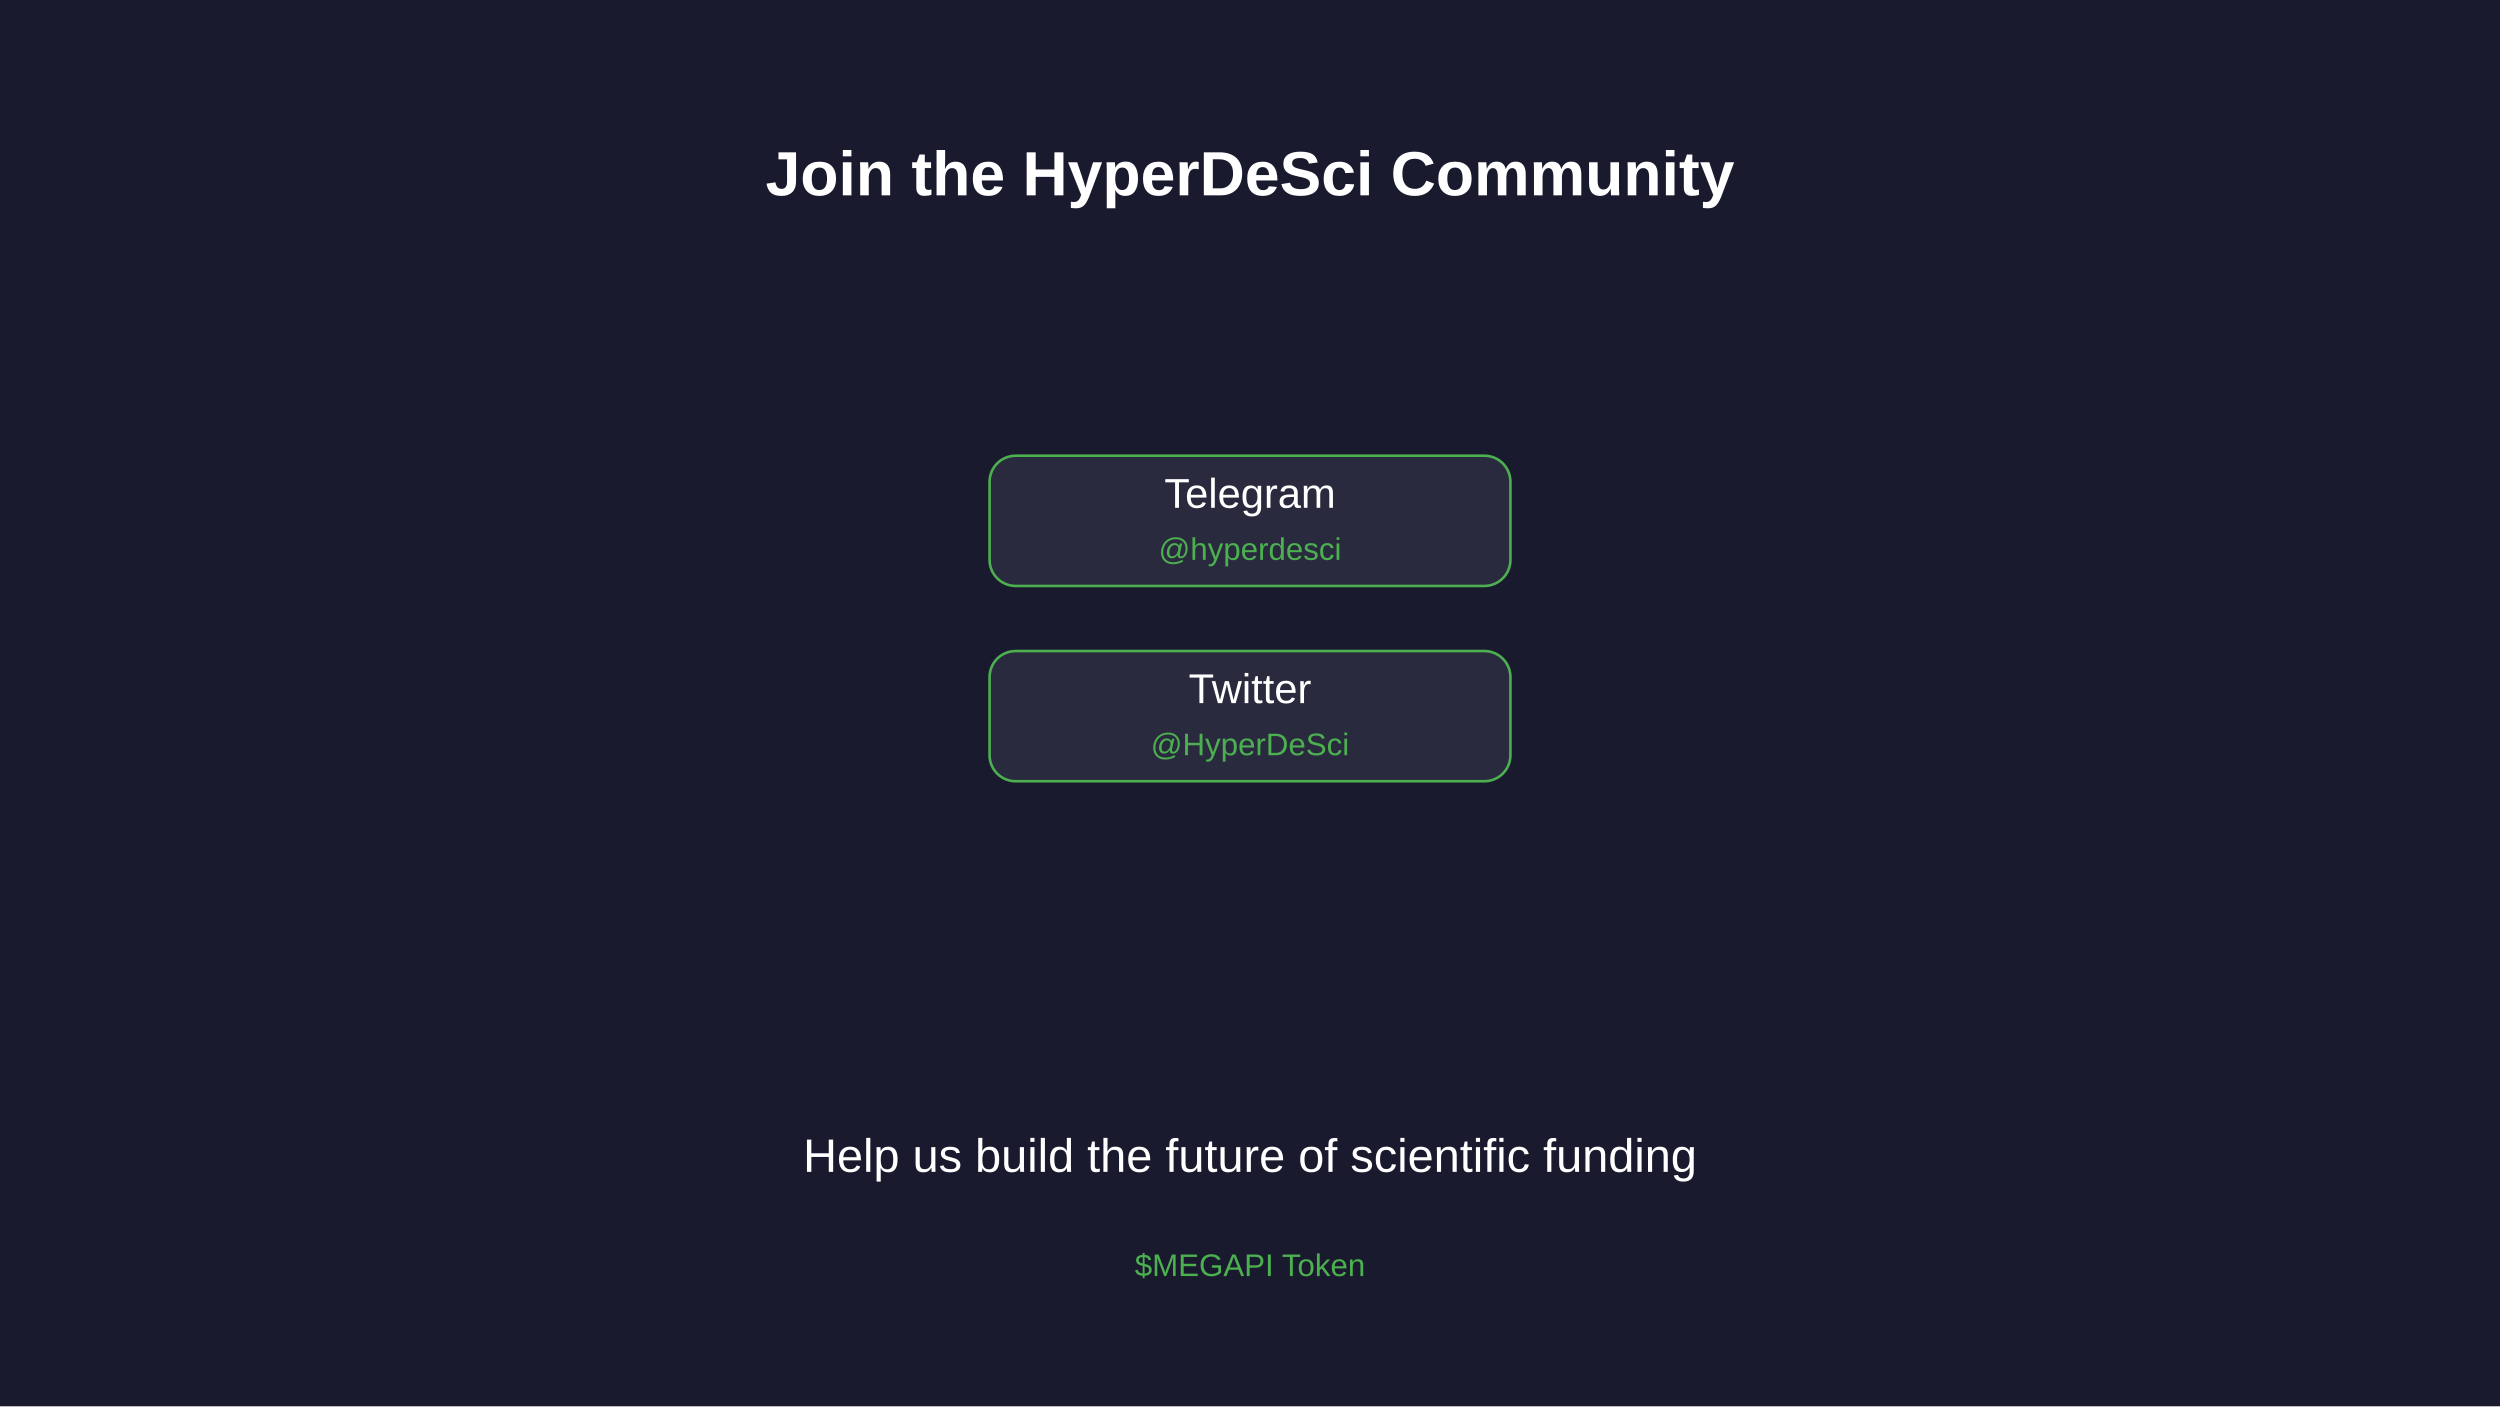
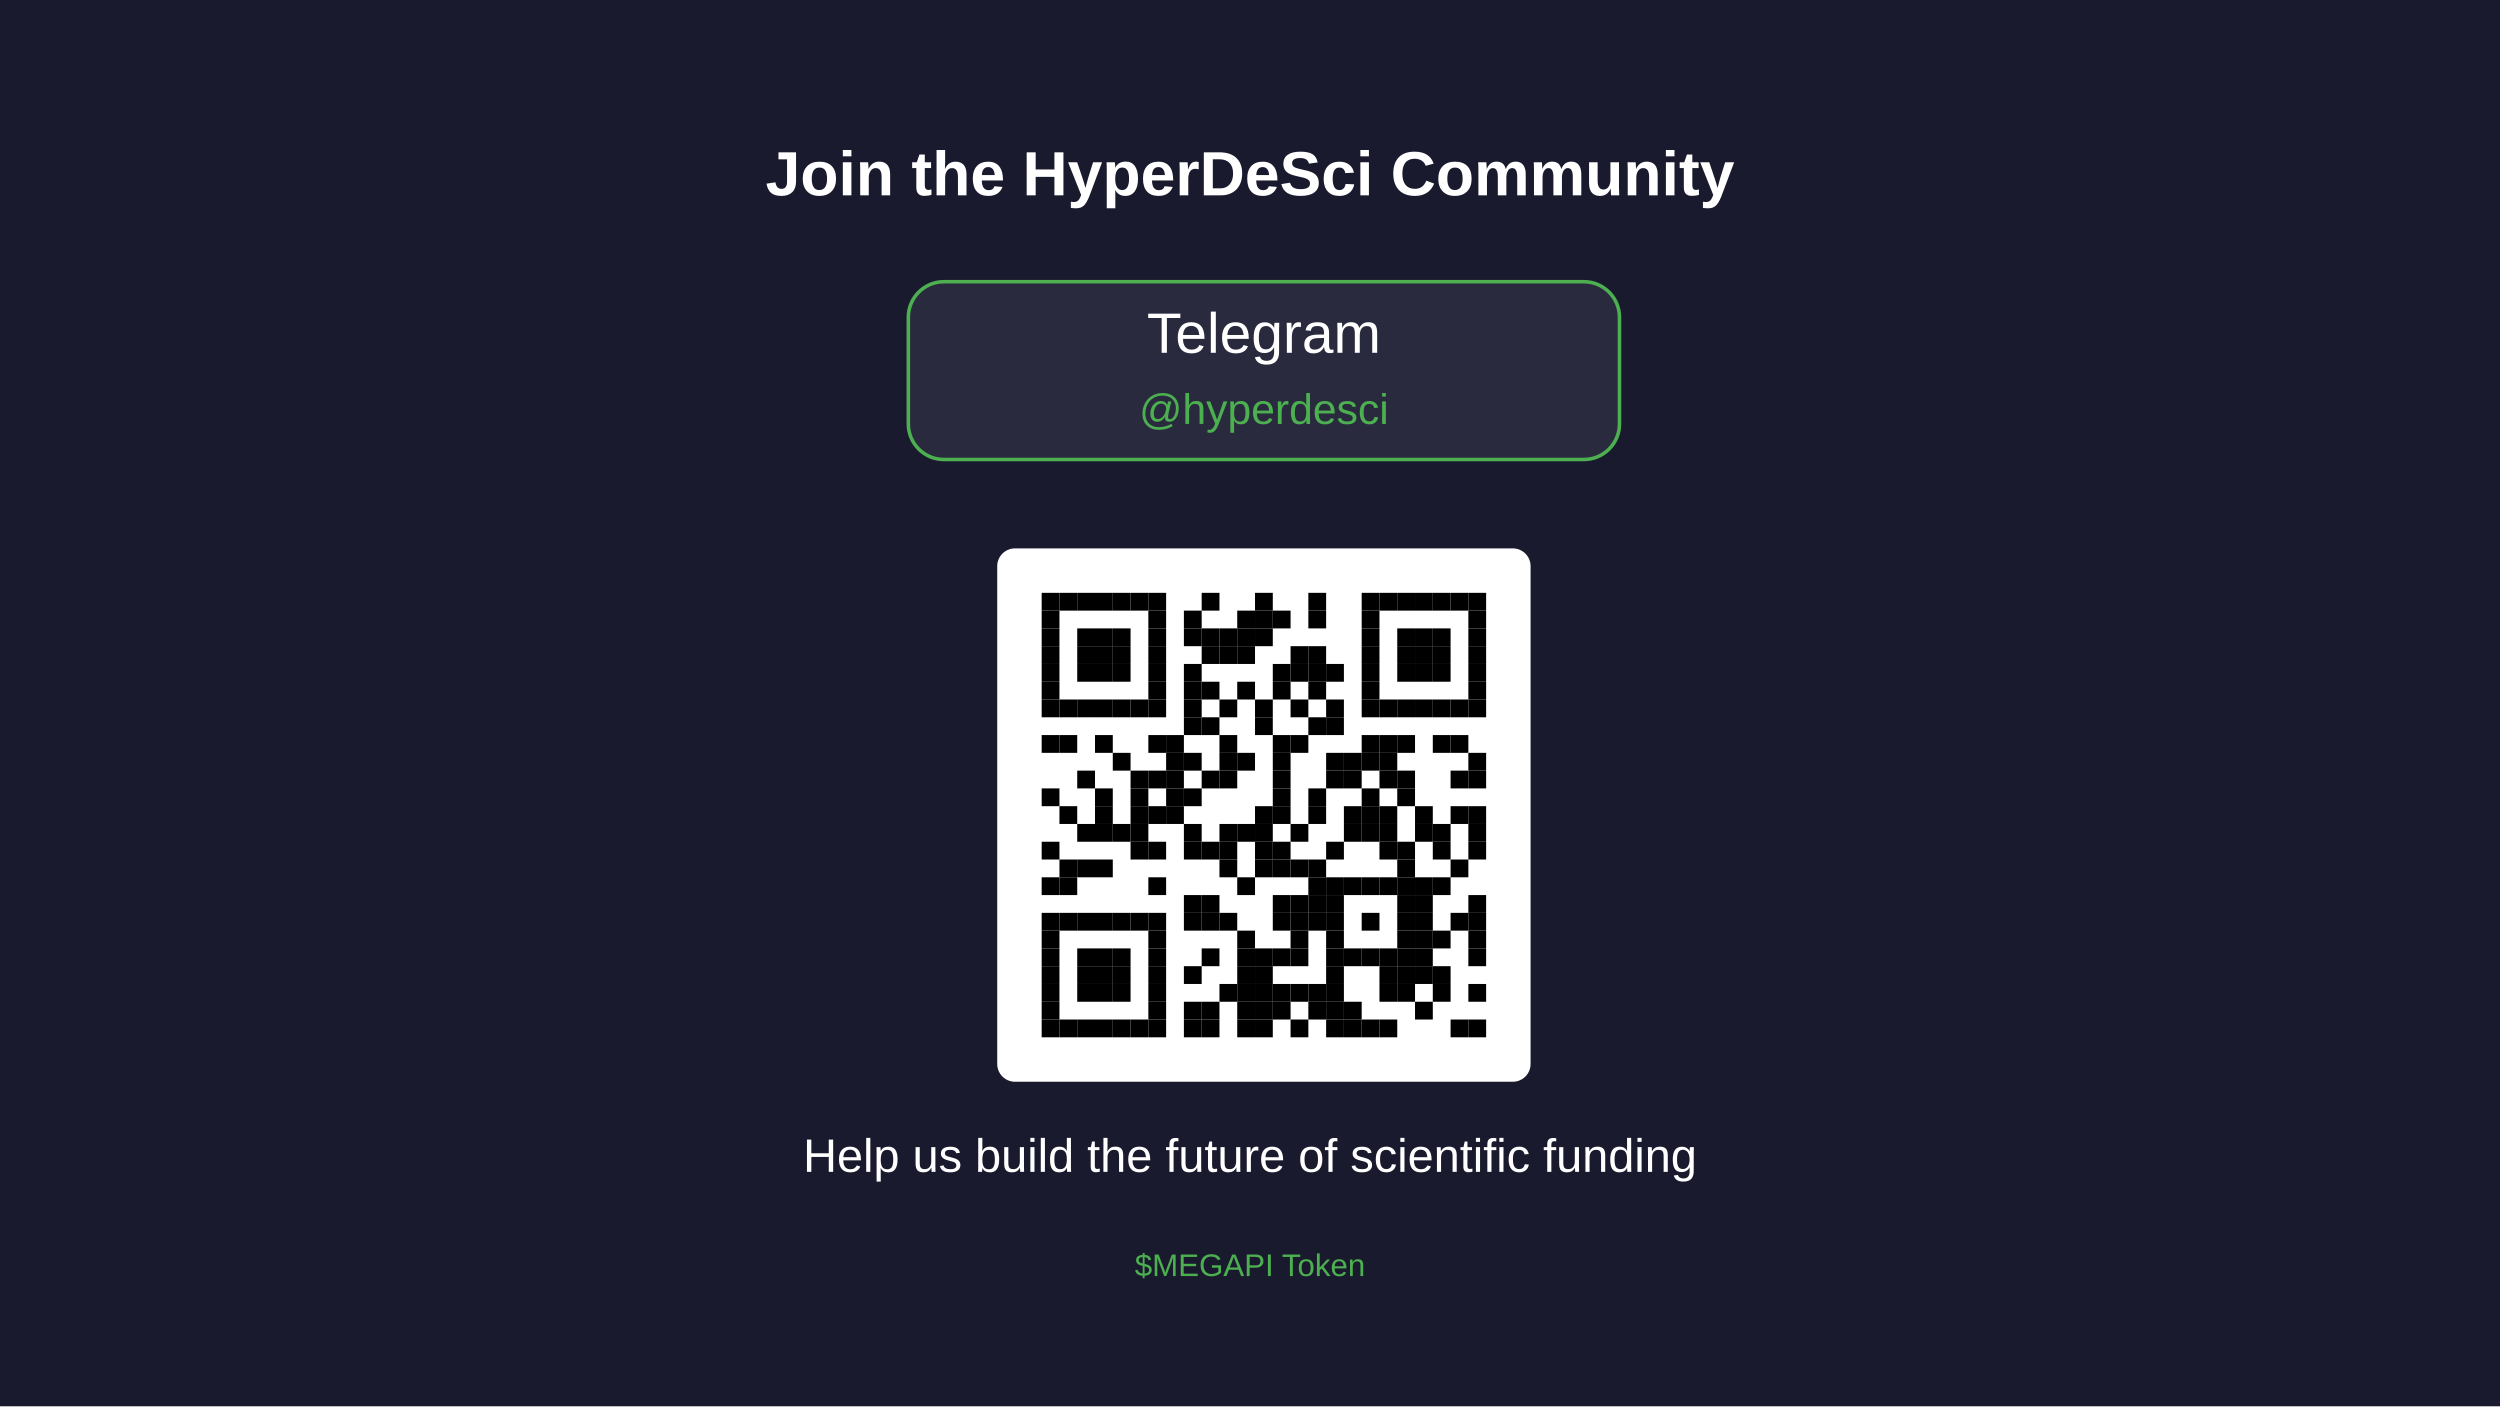
- <svg xmlns="http://www.w3.org/2000/svg" width="1920" height="1080" viewBox="0 0 1920 1080">
-   <rect width="100%" height="100%" fill="#1a1a2e" />
-   <text x="960" y="150" font-family="Arial, sans-serif" font-size="48" fill="#ffffff" text-anchor="middle" font-weight="bold">
+ <svg xmlns="http://www.w3.org/2000/svg" width="1920" height="1080" viewBox="0 0 1920 1080" version="1.1" id="svg333">
+   <defs id="defs333" />
+   <rect width="100%" height="100%" fill="#1a1a2e" id="rect1" />
+   <text x="960" y="150" font-family="Arial, sans-serif" font-size="48" fill="#ffffff" text-anchor="middle" font-weight="bold" id="text1">
        Join the HyperDeSci Community
    </text>
-   <g transform="translate(960,400)">
-     <g transform="translate(0,0)">
-       <rect x="-200" y="-50" width="400" height="100" rx="20" fill="#2a2a3e" stroke="#4CAF50" stroke-width="2" />
-       <text x="0" y="-10" font-family="Arial, sans-serif" font-size="32" fill="#ffffff" text-anchor="middle">Telegram</text>
-       <text x="0" y="30" font-family="Arial, sans-serif" font-size="24" fill="#4CAF50" text-anchor="middle">@hyperdesci</text>
+   <g transform="matrix(1.365404,0,0,1.365404,970.6782,284.6239)" id="g332">
+     <g id="g3">
+       <rect x="-200" y="-50" width="400" height="100" rx="20" fill="#2a2a3e" stroke="#4caf50" stroke-width="2" id="rect2" />
+       <text x="0" y="-10" font-family="Arial, sans-serif" font-size="32px" fill="#ffffff" text-anchor="middle" id="text2">Telegram</text>
+       <text x="0" y="30" font-family="Arial, sans-serif" font-size="24px" fill="#4caf50" text-anchor="middle" id="text3">@hyperdesci</text>
    </g>
-     <g transform="translate(0,150)">
-       <rect x="-200" y="-50" width="400" height="100" rx="20" fill="#2a2a3e" stroke="#4CAF50" stroke-width="2" />
-       <text x="0" y="-10" font-family="Arial, sans-serif" font-size="32" fill="#ffffff" text-anchor="middle">Twitter</text>
-       <text x="0" y="30" font-family="Arial, sans-serif" font-size="24" fill="#4CAF50" text-anchor="middle">@HyperDeSci</text>
+     <g transform="translate(0,120)" id="g331">
+       <rect x="-150" y="-20" width="300" height="300" fill="#ffffff" rx="10" id="rect3" />
+       <g transform="translate(-125,5)" id="g330">
+         <g id="QRcode">
+           <rect x="0" y="0" width="33" height="33" fill="#ffffff" id="rect4" />
+           <g id="Pattern" transform="scale(10)">
+             <rect x="0" y="0" width="1" height="1" fill="#000000" id="rect5" />
+             <rect x="1" y="0" width="1" height="1" fill="#000000" id="rect6" />
+             <rect x="2" y="0" width="1" height="1" fill="#000000" id="rect7" />
+             <rect x="3" y="0" width="1" height="1" fill="#000000" id="rect8" />
+             <rect x="4" y="0" width="1" height="1" fill="#000000" id="rect9" />
+             <rect x="5" y="0" width="1" height="1" fill="#000000" id="rect10" />
+             <rect x="6" y="0" width="1" height="1" fill="#000000" id="rect11" />
+             <rect x="9" y="0" width="1" height="1" fill="#000000" id="rect12" />
+             <rect x="12" y="0" width="1" height="1" fill="#000000" id="rect13" />
+             <rect x="15" y="0" width="1" height="1" fill="#000000" id="rect14" />
+             <rect x="18" y="0" width="1" height="1" fill="#000000" id="rect15" />
+             <rect x="19" y="0" width="1" height="1" fill="#000000" id="rect16" />
+             <rect x="20" y="0" width="1" height="1" fill="#000000" id="rect17" />
+             <rect x="21" y="0" width="1" height="1" fill="#000000" id="rect18" />
+             <rect x="22" y="0" width="1" height="1" fill="#000000" id="rect19" />
+             <rect x="23" y="0" width="1" height="1" fill="#000000" id="rect20" />
+             <rect x="24" y="0" width="1" height="1" fill="#000000" id="rect21" />
+             <rect x="0" y="1" width="1" height="1" fill="#000000" id="rect22" />
+             <rect x="6" y="1" width="1" height="1" fill="#000000" id="rect23" />
+             <rect x="8" y="1" width="1" height="1" fill="#000000" id="rect24" />
+             <rect x="11" y="1" width="1" height="1" fill="#000000" id="rect25" />
+             <rect x="12" y="1" width="1" height="1" fill="#000000" id="rect26" />
+             <rect x="13" y="1" width="1" height="1" fill="#000000" id="rect27" />
+             <rect x="15" y="1" width="1" height="1" fill="#000000" id="rect28" />
+             <rect x="18" y="1" width="1" height="1" fill="#000000" id="rect29" />
+             <rect x="24" y="1" width="1" height="1" fill="#000000" id="rect30" />
+             <rect x="0" y="2" width="1" height="1" fill="#000000" id="rect31" />
+             <rect x="2" y="2" width="1" height="1" fill="#000000" id="rect32" />
+             <rect x="3" y="2" width="1" height="1" fill="#000000" id="rect33" />
+             <rect x="4" y="2" width="1" height="1" fill="#000000" id="rect34" />
+             <rect x="6" y="2" width="1" height="1" fill="#000000" id="rect35" />
+             <rect x="8" y="2" width="1" height="1" fill="#000000" id="rect36" />
+             <rect x="9" y="2" width="1" height="1" fill="#000000" id="rect37" />
+             <rect x="10" y="2" width="1" height="1" fill="#000000" id="rect38" />
+             <rect x="11" y="2" width="1" height="1" fill="#000000" id="rect39" />
+             <rect x="12" y="2" width="1" height="1" fill="#000000" id="rect40" />
+             <rect x="18" y="2" width="1" height="1" fill="#000000" id="rect41" />
+             <rect x="20" y="2" width="1" height="1" fill="#000000" id="rect42" />
+             <rect x="21" y="2" width="1" height="1" fill="#000000" id="rect43" />
+             <rect x="22" y="2" width="1" height="1" fill="#000000" id="rect44" />
+             <rect x="24" y="2" width="1" height="1" fill="#000000" id="rect45" />
+             <rect x="0" y="3" width="1" height="1" fill="#000000" id="rect46" />
+             <rect x="2" y="3" width="1" height="1" fill="#000000" id="rect47" />
+             <rect x="3" y="3" width="1" height="1" fill="#000000" id="rect48" />
+             <rect x="4" y="3" width="1" height="1" fill="#000000" id="rect49" />
+             <rect x="6" y="3" width="1" height="1" fill="#000000" id="rect50" />
+             <rect x="9" y="3" width="1" height="1" fill="#000000" id="rect51" />
+             <rect x="10" y="3" width="1" height="1" fill="#000000" id="rect52" />
+             <rect x="11" y="3" width="1" height="1" fill="#000000" id="rect53" />
+             <rect x="14" y="3" width="1" height="1" fill="#000000" id="rect54" />
+             <rect x="15" y="3" width="1" height="1" fill="#000000" id="rect55" />
+             <rect x="18" y="3" width="1" height="1" fill="#000000" id="rect56" />
+             <rect x="20" y="3" width="1" height="1" fill="#000000" id="rect57" />
+             <rect x="21" y="3" width="1" height="1" fill="#000000" id="rect58" />
+             <rect x="22" y="3" width="1" height="1" fill="#000000" id="rect59" />
+             <rect x="24" y="3" width="1" height="1" fill="#000000" id="rect60" />
+             <rect x="0" y="4" width="1" height="1" fill="#000000" id="rect61" />
+             <rect x="2" y="4" width="1" height="1" fill="#000000" id="rect62" />
+             <rect x="3" y="4" width="1" height="1" fill="#000000" id="rect63" />
+             <rect x="4" y="4" width="1" height="1" fill="#000000" id="rect64" />
+             <rect x="6" y="4" width="1" height="1" fill="#000000" id="rect65" />
+             <rect x="8" y="4" width="1" height="1" fill="#000000" id="rect66" />
+             <rect x="13" y="4" width="1" height="1" fill="#000000" id="rect67" />
+             <rect x="14" y="4" width="1" height="1" fill="#000000" id="rect68" />
+             <rect x="15" y="4" width="1" height="1" fill="#000000" id="rect69" />
+             <rect x="16" y="4" width="1" height="1" fill="#000000" id="rect70" />
+             <rect x="18" y="4" width="1" height="1" fill="#000000" id="rect71" />
+             <rect x="20" y="4" width="1" height="1" fill="#000000" id="rect72" />
+             <rect x="21" y="4" width="1" height="1" fill="#000000" id="rect73" />
+             <rect x="22" y="4" width="1" height="1" fill="#000000" id="rect74" />
+             <rect x="24" y="4" width="1" height="1" fill="#000000" id="rect75" />
+             <rect x="0" y="5" width="1" height="1" fill="#000000" id="rect76" />
+             <rect x="6" y="5" width="1" height="1" fill="#000000" id="rect77" />
+             <rect x="8" y="5" width="1" height="1" fill="#000000" id="rect78" />
+             <rect x="9" y="5" width="1" height="1" fill="#000000" id="rect79" />
+             <rect x="11" y="5" width="1" height="1" fill="#000000" id="rect80" />
+             <rect x="13" y="5" width="1" height="1" fill="#000000" id="rect81" />
+             <rect x="15" y="5" width="1" height="1" fill="#000000" id="rect82" />
+             <rect x="18" y="5" width="1" height="1" fill="#000000" id="rect83" />
+             <rect x="24" y="5" width="1" height="1" fill="#000000" id="rect84" />
+             <rect x="0" y="6" width="1" height="1" fill="#000000" id="rect85" />
+             <rect x="1" y="6" width="1" height="1" fill="#000000" id="rect86" />
+             <rect x="2" y="6" width="1" height="1" fill="#000000" id="rect87" />
+             <rect x="3" y="6" width="1" height="1" fill="#000000" id="rect88" />
+             <rect x="4" y="6" width="1" height="1" fill="#000000" id="rect89" />
+             <rect x="5" y="6" width="1" height="1" fill="#000000" id="rect90" />
+             <rect x="6" y="6" width="1" height="1" fill="#000000" id="rect91" />
+             <rect x="8" y="6" width="1" height="1" fill="#000000" id="rect92" />
+             <rect x="10" y="6" width="1" height="1" fill="#000000" id="rect93" />
+             <rect x="12" y="6" width="1" height="1" fill="#000000" id="rect94" />
+             <rect x="14" y="6" width="1" height="1" fill="#000000" id="rect95" />
+             <rect x="16" y="6" width="1" height="1" fill="#000000" id="rect96" />
+             <rect x="18" y="6" width="1" height="1" fill="#000000" id="rect97" />
+             <rect x="19" y="6" width="1" height="1" fill="#000000" id="rect98" />
+             <rect x="20" y="6" width="1" height="1" fill="#000000" id="rect99" />
+             <rect x="21" y="6" width="1" height="1" fill="#000000" id="rect100" />
+             <rect x="22" y="6" width="1" height="1" fill="#000000" id="rect101" />
+             <rect x="23" y="6" width="1" height="1" fill="#000000" id="rect102" />
+             <rect x="24" y="6" width="1" height="1" fill="#000000" id="rect103" />
+             <rect x="8" y="7" width="1" height="1" fill="#000000" id="rect104" />
+             <rect x="9" y="7" width="1" height="1" fill="#000000" id="rect105" />
+             <rect x="12" y="7" width="1" height="1" fill="#000000" id="rect106" />
+             <rect x="15" y="7" width="1" height="1" fill="#000000" id="rect107" />
+             <rect x="16" y="7" width="1" height="1" fill="#000000" id="rect108" />
+             <rect x="0" y="8" width="1" height="1" fill="#000000" id="rect109" />
+             <rect x="1" y="8" width="1" height="1" fill="#000000" id="rect110" />
+             <rect x="3" y="8" width="1" height="1" fill="#000000" id="rect111" />
+             <rect x="6" y="8" width="1" height="1" fill="#000000" id="rect112" />
+             <rect x="7" y="8" width="1" height="1" fill="#000000" id="rect113" />
+             <rect x="10" y="8" width="1" height="1" fill="#000000" id="rect114" />
+             <rect x="13" y="8" width="1" height="1" fill="#000000" id="rect115" />
+             <rect x="14" y="8" width="1" height="1" fill="#000000" id="rect116" />
+             <rect x="18" y="8" width="1" height="1" fill="#000000" id="rect117" />
+             <rect x="19" y="8" width="1" height="1" fill="#000000" id="rect118" />
+             <rect x="20" y="8" width="1" height="1" fill="#000000" id="rect119" />
+             <rect x="22" y="8" width="1" height="1" fill="#000000" id="rect120" />
+             <rect x="23" y="8" width="1" height="1" fill="#000000" id="rect121" />
+             <rect x="4" y="9" width="1" height="1" fill="#000000" id="rect122" />
+             <rect x="7" y="9" width="1" height="1" fill="#000000" id="rect123" />
+             <rect x="8" y="9" width="1" height="1" fill="#000000" id="rect124" />
+             <rect x="10" y="9" width="1" height="1" fill="#000000" id="rect125" />
+             <rect x="11" y="9" width="1" height="1" fill="#000000" id="rect126" />
+             <rect x="13" y="9" width="1" height="1" fill="#000000" id="rect127" />
+             <rect x="16" y="9" width="1" height="1" fill="#000000" id="rect128" />
+             <rect x="17" y="9" width="1" height="1" fill="#000000" id="rect129" />
+             <rect x="18" y="9" width="1" height="1" fill="#000000" id="rect130" />
+             <rect x="19" y="9" width="1" height="1" fill="#000000" id="rect131" />
+             <rect x="24" y="9" width="1" height="1" fill="#000000" id="rect132" />
+             <rect x="2" y="10" width="1" height="1" fill="#000000" id="rect133" />
+             <rect x="5" y="10" width="1" height="1" fill="#000000" id="rect134" />
+             <rect x="6" y="10" width="1" height="1" fill="#000000" id="rect135" />
+             <rect x="7" y="10" width="1" height="1" fill="#000000" id="rect136" />
+             <rect x="9" y="10" width="1" height="1" fill="#000000" id="rect137" />
+             <rect x="10" y="10" width="1" height="1" fill="#000000" id="rect138" />
+             <rect x="13" y="10" width="1" height="1" fill="#000000" id="rect139" />
+             <rect x="16" y="10" width="1" height="1" fill="#000000" id="rect140" />
+             <rect x="17" y="10" width="1" height="1" fill="#000000" id="rect141" />
+             <rect x="19" y="10" width="1" height="1" fill="#000000" id="rect142" />
+             <rect x="20" y="10" width="1" height="1" fill="#000000" id="rect143" />
+             <rect x="23" y="10" width="1" height="1" fill="#000000" id="rect144" />
+             <rect x="24" y="10" width="1" height="1" fill="#000000" id="rect145" />
+             <rect x="0" y="11" width="1" height="1" fill="#000000" id="rect146" />
+             <rect x="3" y="11" width="1" height="1" fill="#000000" id="rect147" />
+             <rect x="5" y="11" width="1" height="1" fill="#000000" id="rect148" />
+             <rect x="7" y="11" width="1" height="1" fill="#000000" id="rect149" />
+             <rect x="8" y="11" width="1" height="1" fill="#000000" id="rect150" />
+             <rect x="13" y="11" width="1" height="1" fill="#000000" id="rect151" />
+             <rect x="15" y="11" width="1" height="1" fill="#000000" id="rect152" />
+             <rect x="18" y="11" width="1" height="1" fill="#000000" id="rect153" />
+             <rect x="20" y="11" width="1" height="1" fill="#000000" id="rect154" />
+             <rect x="1" y="12" width="1" height="1" fill="#000000" id="rect155" />
+             <rect x="3" y="12" width="1" height="1" fill="#000000" id="rect156" />
+             <rect x="5" y="12" width="1" height="1" fill="#000000" id="rect157" />
+             <rect x="6" y="12" width="1" height="1" fill="#000000" id="rect158" />
+             <rect x="7" y="12" width="1" height="1" fill="#000000" id="rect159" />
+             <rect x="12" y="12" width="1" height="1" fill="#000000" id="rect160" />
+             <rect x="13" y="12" width="1" height="1" fill="#000000" id="rect161" />
+             <rect x="15" y="12" width="1" height="1" fill="#000000" id="rect162" />
+             <rect x="17" y="12" width="1" height="1" fill="#000000" id="rect163" />
+             <rect x="18" y="12" width="1" height="1" fill="#000000" id="rect164" />
+             <rect x="19" y="12" width="1" height="1" fill="#000000" id="rect165" />
+             <rect x="21" y="12" width="1" height="1" fill="#000000" id="rect166" />
+             <rect x="23" y="12" width="1" height="1" fill="#000000" id="rect167" />
+             <rect x="24" y="12" width="1" height="1" fill="#000000" id="rect168" />
+             <rect x="2" y="13" width="1" height="1" fill="#000000" id="rect169" />
+             <rect x="3" y="13" width="1" height="1" fill="#000000" id="rect170" />
+             <rect x="4" y="13" width="1" height="1" fill="#000000" id="rect171" />
+             <rect x="5" y="13" width="1" height="1" fill="#000000" id="rect172" />
+             <rect x="8" y="13" width="1" height="1" fill="#000000" id="rect173" />
+             <rect x="10" y="13" width="1" height="1" fill="#000000" id="rect174" />
+             <rect x="11" y="13" width="1" height="1" fill="#000000" id="rect175" />
+             <rect x="12" y="13" width="1" height="1" fill="#000000" id="rect176" />
+             <rect x="14" y="13" width="1" height="1" fill="#000000" id="rect177" />
+             <rect x="17" y="13" width="1" height="1" fill="#000000" id="rect178" />
+             <rect x="18" y="13" width="1" height="1" fill="#000000" id="rect179" />
+             <rect x="19" y="13" width="1" height="1" fill="#000000" id="rect180" />
+             <rect x="21" y="13" width="1" height="1" fill="#000000" id="rect181" />
+             <rect x="22" y="13" width="1" height="1" fill="#000000" id="rect182" />
+             <rect x="24" y="13" width="1" height="1" fill="#000000" id="rect183" />
+             <rect x="0" y="14" width="1" height="1" fill="#000000" id="rect184" />
+             <rect x="5" y="14" width="1" height="1" fill="#000000" id="rect185" />
+             <rect x="6" y="14" width="1" height="1" fill="#000000" id="rect186" />
+             <rect x="8" y="14" width="1" height="1" fill="#000000" id="rect187" />
+             <rect x="9" y="14" width="1" height="1" fill="#000000" id="rect188" />
+             <rect x="10" y="14" width="1" height="1" fill="#000000" id="rect189" />
+             <rect x="12" y="14" width="1" height="1" fill="#000000" id="rect190" />
+             <rect x="13" y="14" width="1" height="1" fill="#000000" id="rect191" />
+             <rect x="16" y="14" width="1" height="1" fill="#000000" id="rect192" />
+             <rect x="19" y="14" width="1" height="1" fill="#000000" id="rect193" />
+             <rect x="20" y="14" width="1" height="1" fill="#000000" id="rect194" />
+             <rect x="22" y="14" width="1" height="1" fill="#000000" id="rect195" />
+             <rect x="24" y="14" width="1" height="1" fill="#000000" id="rect196" />
+             <rect x="1" y="15" width="1" height="1" fill="#000000" id="rect197" />
+             <rect x="2" y="15" width="1" height="1" fill="#000000" id="rect198" />
+             <rect x="3" y="15" width="1" height="1" fill="#000000" id="rect199" />
+             <rect x="10" y="15" width="1" height="1" fill="#000000" id="rect200" />
+             <rect x="12" y="15" width="1" height="1" fill="#000000" id="rect201" />
+             <rect x="13" y="15" width="1" height="1" fill="#000000" id="rect202" />
+             <rect x="14" y="15" width="1" height="1" fill="#000000" id="rect203" />
+             <rect x="15" y="15" width="1" height="1" fill="#000000" id="rect204" />
+             <rect x="20" y="15" width="1" height="1" fill="#000000" id="rect205" />
+             <rect x="23" y="15" width="1" height="1" fill="#000000" id="rect206" />
+             <rect x="0" y="16" width="1" height="1" fill="#000000" id="rect207" />
+             <rect x="1" y="16" width="1" height="1" fill="#000000" id="rect208" />
+             <rect x="6" y="16" width="1" height="1" fill="#000000" id="rect209" />
+             <rect x="11" y="16" width="1" height="1" fill="#000000" id="rect210" />
+             <rect x="15" y="16" width="1" height="1" fill="#000000" id="rect211" />
+             <rect x="16" y="16" width="1" height="1" fill="#000000" id="rect212" />
+             <rect x="17" y="16" width="1" height="1" fill="#000000" id="rect213" />
+             <rect x="18" y="16" width="1" height="1" fill="#000000" id="rect214" />
+             <rect x="19" y="16" width="1" height="1" fill="#000000" id="rect215" />
+             <rect x="20" y="16" width="1" height="1" fill="#000000" id="rect216" />
+             <rect x="21" y="16" width="1" height="1" fill="#000000" id="rect217" />
+             <rect x="22" y="16" width="1" height="1" fill="#000000" id="rect218" />
+             <rect x="8" y="17" width="1" height="1" fill="#000000" id="rect219" />
+             <rect x="9" y="17" width="1" height="1" fill="#000000" id="rect220" />
+             <rect x="13" y="17" width="1" height="1" fill="#000000" id="rect221" />
+             <rect x="14" y="17" width="1" height="1" fill="#000000" id="rect222" />
+             <rect x="15" y="17" width="1" height="1" fill="#000000" id="rect223" />
+             <rect x="16" y="17" width="1" height="1" fill="#000000" id="rect224" />
+             <rect x="20" y="17" width="1" height="1" fill="#000000" id="rect225" />
+             <rect x="21" y="17" width="1" height="1" fill="#000000" id="rect226" />
+             <rect x="24" y="17" width="1" height="1" fill="#000000" id="rect227" />
+             <rect x="0" y="18" width="1" height="1" fill="#000000" id="rect228" />
+             <rect x="1" y="18" width="1" height="1" fill="#000000" id="rect229" />
+             <rect x="2" y="18" width="1" height="1" fill="#000000" id="rect230" />
+             <rect x="3" y="18" width="1" height="1" fill="#000000" id="rect231" />
+             <rect x="4" y="18" width="1" height="1" fill="#000000" id="rect232" />
+             <rect x="5" y="18" width="1" height="1" fill="#000000" id="rect233" />
+             <rect x="6" y="18" width="1" height="1" fill="#000000" id="rect234" />
+             <rect x="8" y="18" width="1" height="1" fill="#000000" id="rect235" />
+             <rect x="9" y="18" width="1" height="1" fill="#000000" id="rect236" />
+             <rect x="10" y="18" width="1" height="1" fill="#000000" id="rect237" />
+             <rect x="13" y="18" width="1" height="1" fill="#000000" id="rect238" />
+             <rect x="14" y="18" width="1" height="1" fill="#000000" id="rect239" />
+             <rect x="15" y="18" width="1" height="1" fill="#000000" id="rect240" />
+             <rect x="16" y="18" width="1" height="1" fill="#000000" id="rect241" />
+             <rect x="18" y="18" width="1" height="1" fill="#000000" id="rect242" />
+             <rect x="20" y="18" width="1" height="1" fill="#000000" id="rect243" />
+             <rect x="21" y="18" width="1" height="1" fill="#000000" id="rect244" />
+             <rect x="23" y="18" width="1" height="1" fill="#000000" id="rect245" />
+             <rect x="24" y="18" width="1" height="1" fill="#000000" id="rect246" />
+             <rect x="0" y="19" width="1" height="1" fill="#000000" id="rect247" />
+             <rect x="6" y="19" width="1" height="1" fill="#000000" id="rect248" />
+             <rect x="11" y="19" width="1" height="1" fill="#000000" id="rect249" />
+             <rect x="14" y="19" width="1" height="1" fill="#000000" id="rect250" />
+             <rect x="16" y="19" width="1" height="1" fill="#000000" id="rect251" />
+             <rect x="20" y="19" width="1" height="1" fill="#000000" id="rect252" />
+             <rect x="21" y="19" width="1" height="1" fill="#000000" id="rect253" />
+             <rect x="22" y="19" width="1" height="1" fill="#000000" id="rect254" />
+             <rect x="24" y="19" width="1" height="1" fill="#000000" id="rect255" />
+             <rect x="0" y="20" width="1" height="1" fill="#000000" id="rect256" />
+             <rect x="2" y="20" width="1" height="1" fill="#000000" id="rect257" />
+             <rect x="3" y="20" width="1" height="1" fill="#000000" id="rect258" />
+             <rect x="4" y="20" width="1" height="1" fill="#000000" id="rect259" />
+             <rect x="6" y="20" width="1" height="1" fill="#000000" id="rect260" />
+             <rect x="9" y="20" width="1" height="1" fill="#000000" id="rect261" />
+             <rect x="11" y="20" width="1" height="1" fill="#000000" id="rect262" />
+             <rect x="12" y="20" width="1" height="1" fill="#000000" id="rect263" />
+             <rect x="13" y="20" width="1" height="1" fill="#000000" id="rect264" />
+             <rect x="14" y="20" width="1" height="1" fill="#000000" id="rect265" />
+             <rect x="16" y="20" width="1" height="1" fill="#000000" id="rect266" />
+             <rect x="17" y="20" width="1" height="1" fill="#000000" id="rect267" />
+             <rect x="18" y="20" width="1" height="1" fill="#000000" id="rect268" />
+             <rect x="19" y="20" width="1" height="1" fill="#000000" id="rect269" />
+             <rect x="20" y="20" width="1" height="1" fill="#000000" id="rect270" />
+             <rect x="21" y="20" width="1" height="1" fill="#000000" id="rect271" />
+             <rect x="24" y="20" width="1" height="1" fill="#000000" id="rect272" />
+             <rect x="0" y="21" width="1" height="1" fill="#000000" id="rect273" />
+             <rect x="2" y="21" width="1" height="1" fill="#000000" id="rect274" />
+             <rect x="3" y="21" width="1" height="1" fill="#000000" id="rect275" />
+             <rect x="4" y="21" width="1" height="1" fill="#000000" id="rect276" />
+             <rect x="6" y="21" width="1" height="1" fill="#000000" id="rect277" />
+             <rect x="8" y="21" width="1" height="1" fill="#000000" id="rect278" />
+             <rect x="11" y="21" width="1" height="1" fill="#000000" id="rect279" />
+             <rect x="12" y="21" width="1" height="1" fill="#000000" id="rect280" />
+             <rect x="16" y="21" width="1" height="1" fill="#000000" id="rect281" />
+             <rect x="19" y="21" width="1" height="1" fill="#000000" id="rect282" />
+             <rect x="20" y="21" width="1" height="1" fill="#000000" id="rect283" />
+             <rect x="21" y="21" width="1" height="1" fill="#000000" id="rect284" />
+             <rect x="22" y="21" width="1" height="1" fill="#000000" id="rect285" />
+             <rect x="0" y="22" width="1" height="1" fill="#000000" id="rect286" />
+             <rect x="2" y="22" width="1" height="1" fill="#000000" id="rect287" />
+             <rect x="3" y="22" width="1" height="1" fill="#000000" id="rect288" />
+             <rect x="4" y="22" width="1" height="1" fill="#000000" id="rect289" />
+             <rect x="6" y="22" width="1" height="1" fill="#000000" id="rect290" />
+             <rect x="10" y="22" width="1" height="1" fill="#000000" id="rect291" />
+             <rect x="11" y="22" width="1" height="1" fill="#000000" id="rect292" />
+             <rect x="12" y="22" width="1" height="1" fill="#000000" id="rect293" />
+             <rect x="13" y="22" width="1" height="1" fill="#000000" id="rect294" />
+             <rect x="14" y="22" width="1" height="1" fill="#000000" id="rect295" />
+             <rect x="15" y="22" width="1" height="1" fill="#000000" id="rect296" />
+             <rect x="16" y="22" width="1" height="1" fill="#000000" id="rect297" />
+             <rect x="19" y="22" width="1" height="1" fill="#000000" id="rect298" />
+             <rect x="20" y="22" width="1" height="1" fill="#000000" id="rect299" />
+             <rect x="22" y="22" width="1" height="1" fill="#000000" id="rect300" />
+             <rect x="24" y="22" width="1" height="1" fill="#000000" id="rect301" />
+             <rect x="0" y="23" width="1" height="1" fill="#000000" id="rect302" />
+             <rect x="6" y="23" width="1" height="1" fill="#000000" id="rect303" />
+             <rect x="8" y="23" width="1" height="1" fill="#000000" id="rect304" />
+             <rect x="9" y="23" width="1" height="1" fill="#000000" id="rect305" />
+             <rect x="11" y="23" width="1" height="1" fill="#000000" id="rect306" />
+             <rect x="12" y="23" width="1" height="1" fill="#000000" id="rect307" />
+             <rect x="13" y="23" width="1" height="1" fill="#000000" id="rect308" />
+             <rect x="15" y="23" width="1" height="1" fill="#000000" id="rect309" />
+             <rect x="16" y="23" width="1" height="1" fill="#000000" id="rect310" />
+             <rect x="17" y="23" width="1" height="1" fill="#000000" id="rect311" />
+             <rect x="21" y="23" width="1" height="1" fill="#000000" id="rect312" />
+             <rect x="0" y="24" width="1" height="1" fill="#000000" id="rect313" />
+             <rect x="1" y="24" width="1" height="1" fill="#000000" id="rect314" />
+             <rect x="2" y="24" width="1" height="1" fill="#000000" id="rect315" />
+             <rect x="3" y="24" width="1" height="1" fill="#000000" id="rect316" />
+             <rect x="4" y="24" width="1" height="1" fill="#000000" id="rect317" />
+             <rect x="5" y="24" width="1" height="1" fill="#000000" id="rect318" />
+             <rect x="6" y="24" width="1" height="1" fill="#000000" id="rect319" />
+             <rect x="8" y="24" width="1" height="1" fill="#000000" id="rect320" />
+             <rect x="9" y="24" width="1" height="1" fill="#000000" id="rect321" />
+             <rect x="11" y="24" width="1" height="1" fill="#000000" id="rect322" />
+             <rect x="12" y="24" width="1" height="1" fill="#000000" id="rect323" />
+             <rect x="14" y="24" width="1" height="1" fill="#000000" id="rect324" />
+             <rect x="16" y="24" width="1" height="1" fill="#000000" id="rect325" />
+             <rect x="17" y="24" width="1" height="1" fill="#000000" id="rect326" />
+             <rect x="18" y="24" width="1" height="1" fill="#000000" id="rect327" />
+             <rect x="19" y="24" width="1" height="1" fill="#000000" id="rect328" />
+             <rect x="23" y="24" width="1" height="1" fill="#000000" id="rect329" />
+             <rect x="24" y="24" width="1" height="1" fill="#000000" id="rect330" />
+           </g>
+         </g>
+       </g>
    </g>
  </g>
-   <text x="960" y="900" font-family="Arial, sans-serif" font-size="36" fill="#ffffff" text-anchor="middle">
+   <text x="960" y="900" font-family="Arial, sans-serif" font-size="36" fill="#ffffff" text-anchor="middle" id="text332">
        Help us build the future of scientific funding
    </text>
-   <text x="960" y="980" font-family="Arial, sans-serif" font-size="24" fill="#4CAF50" text-anchor="middle">
+   <text x="960" y="980" font-family="Arial, sans-serif" font-size="24" fill="#4CAF50" text-anchor="middle" id="text333">
        $MEGAPI Token
    </text>
</svg>
